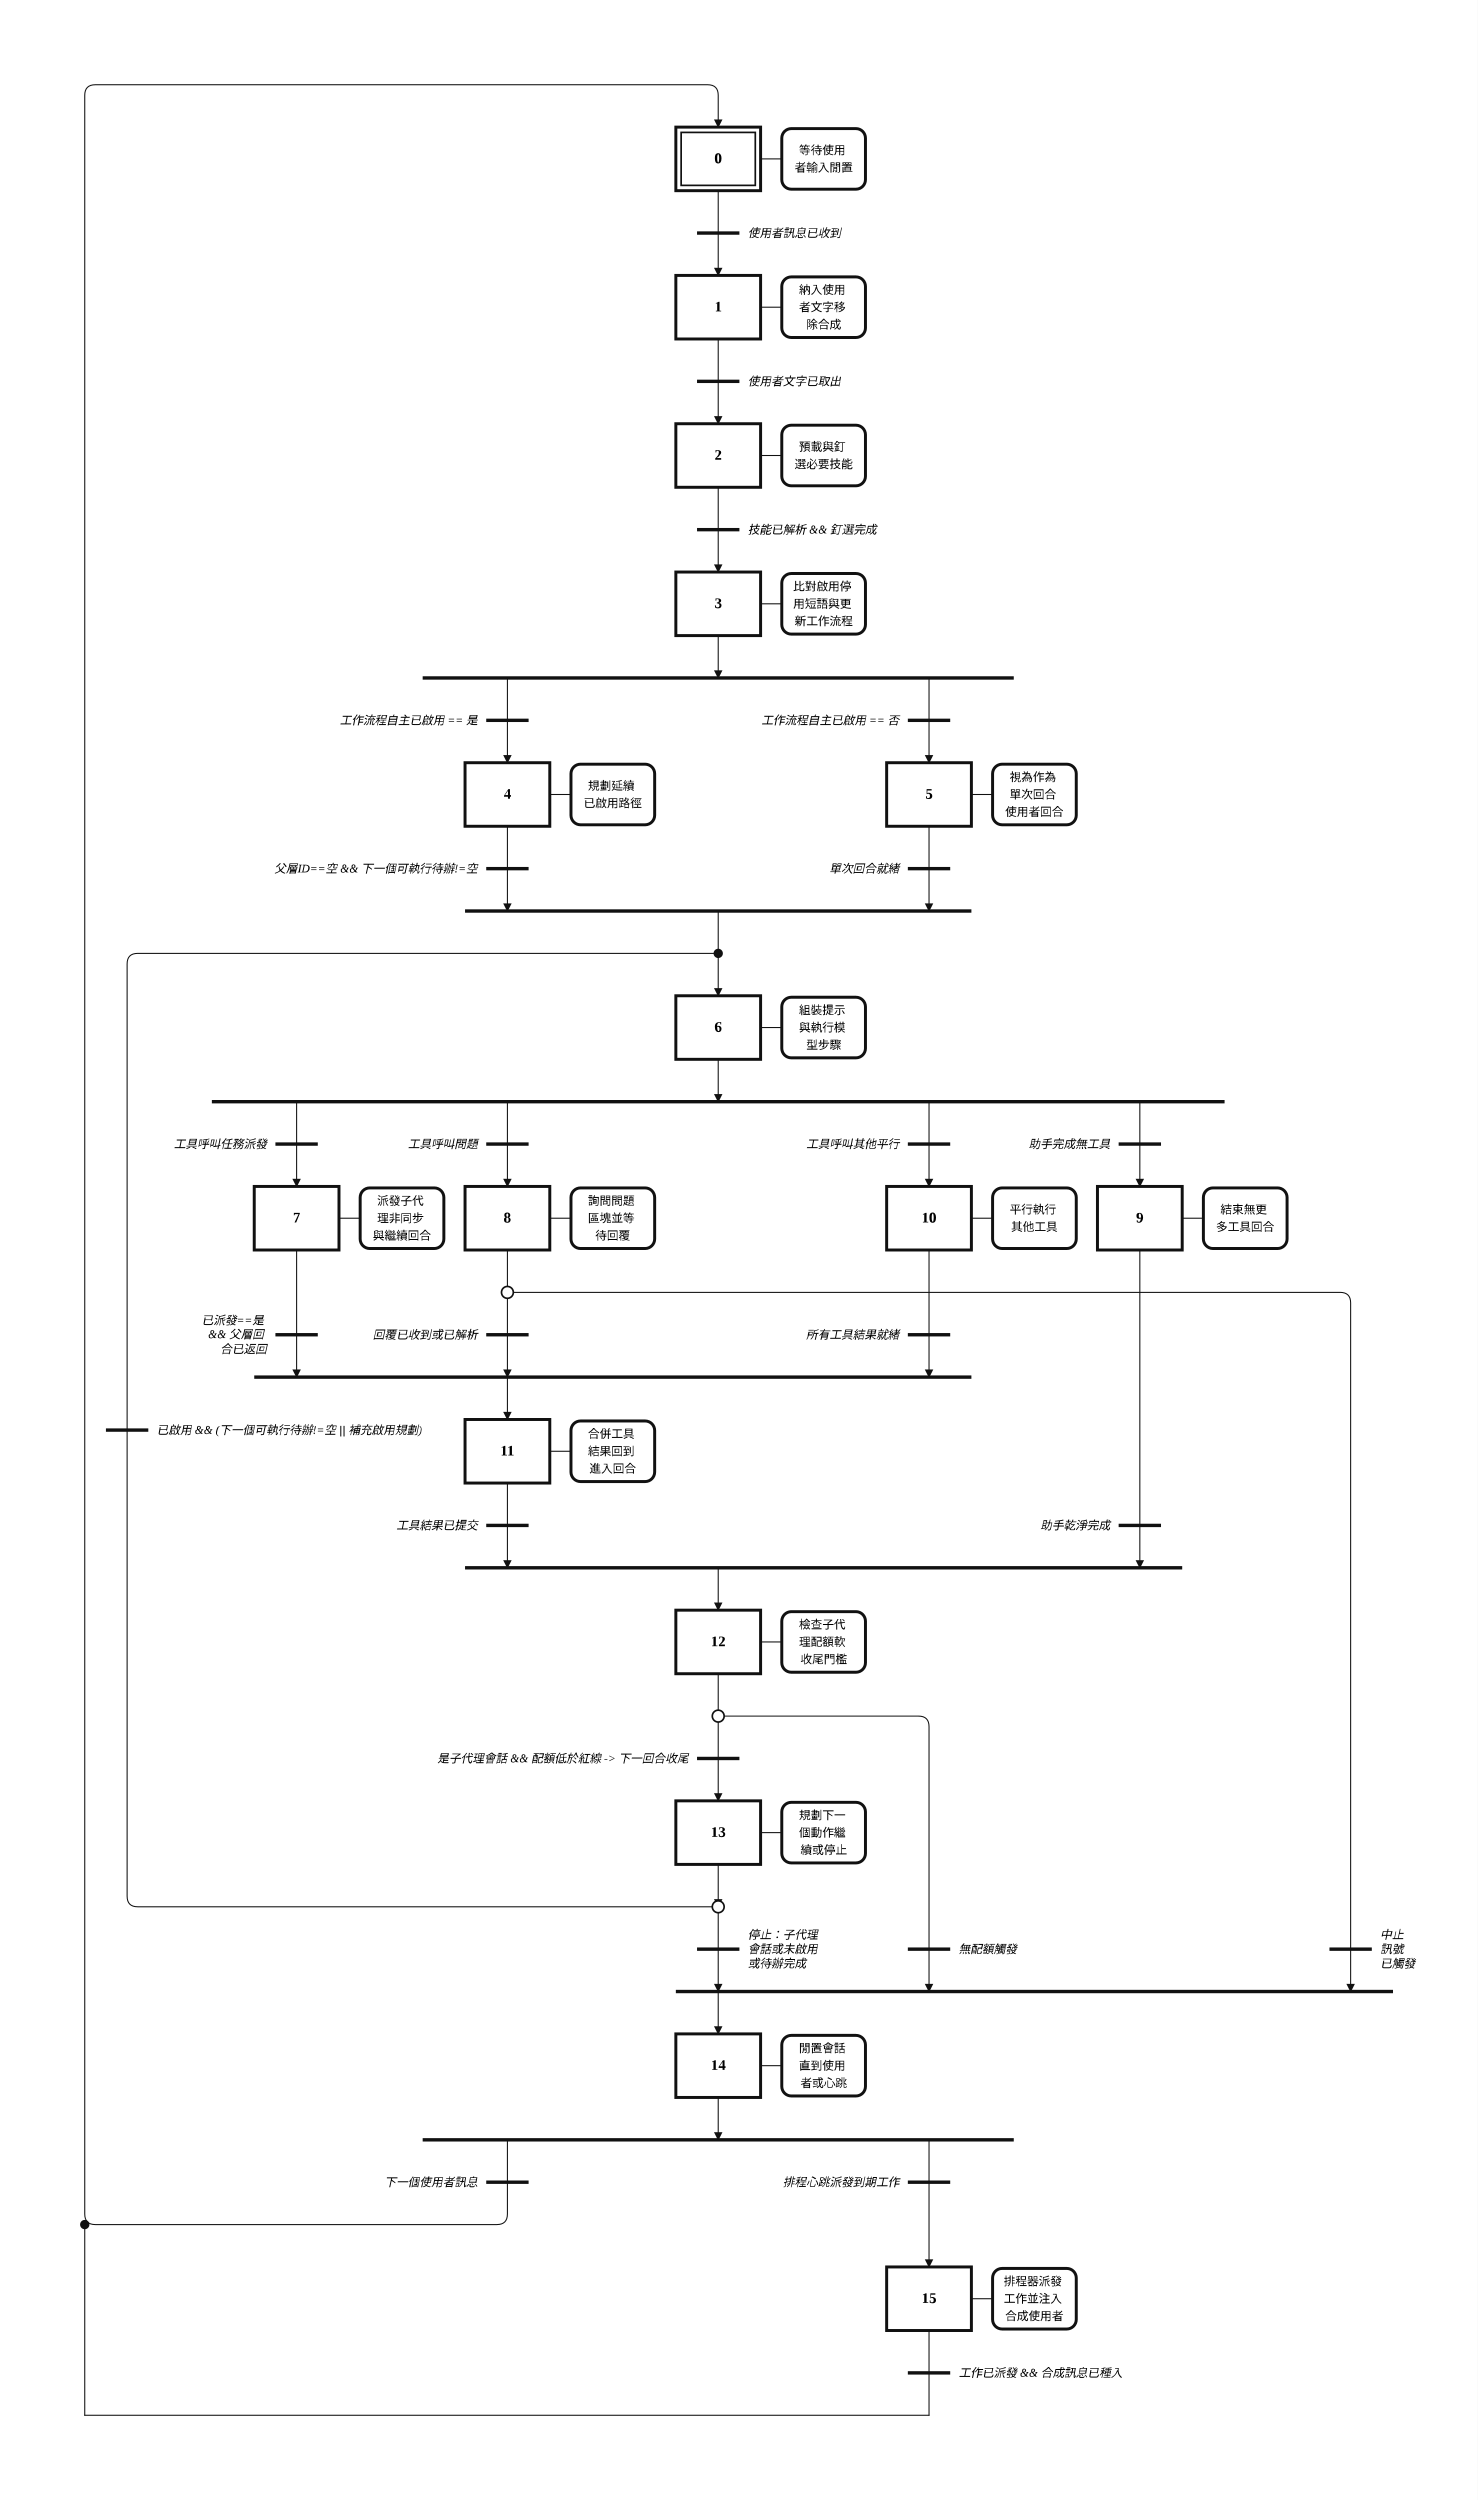
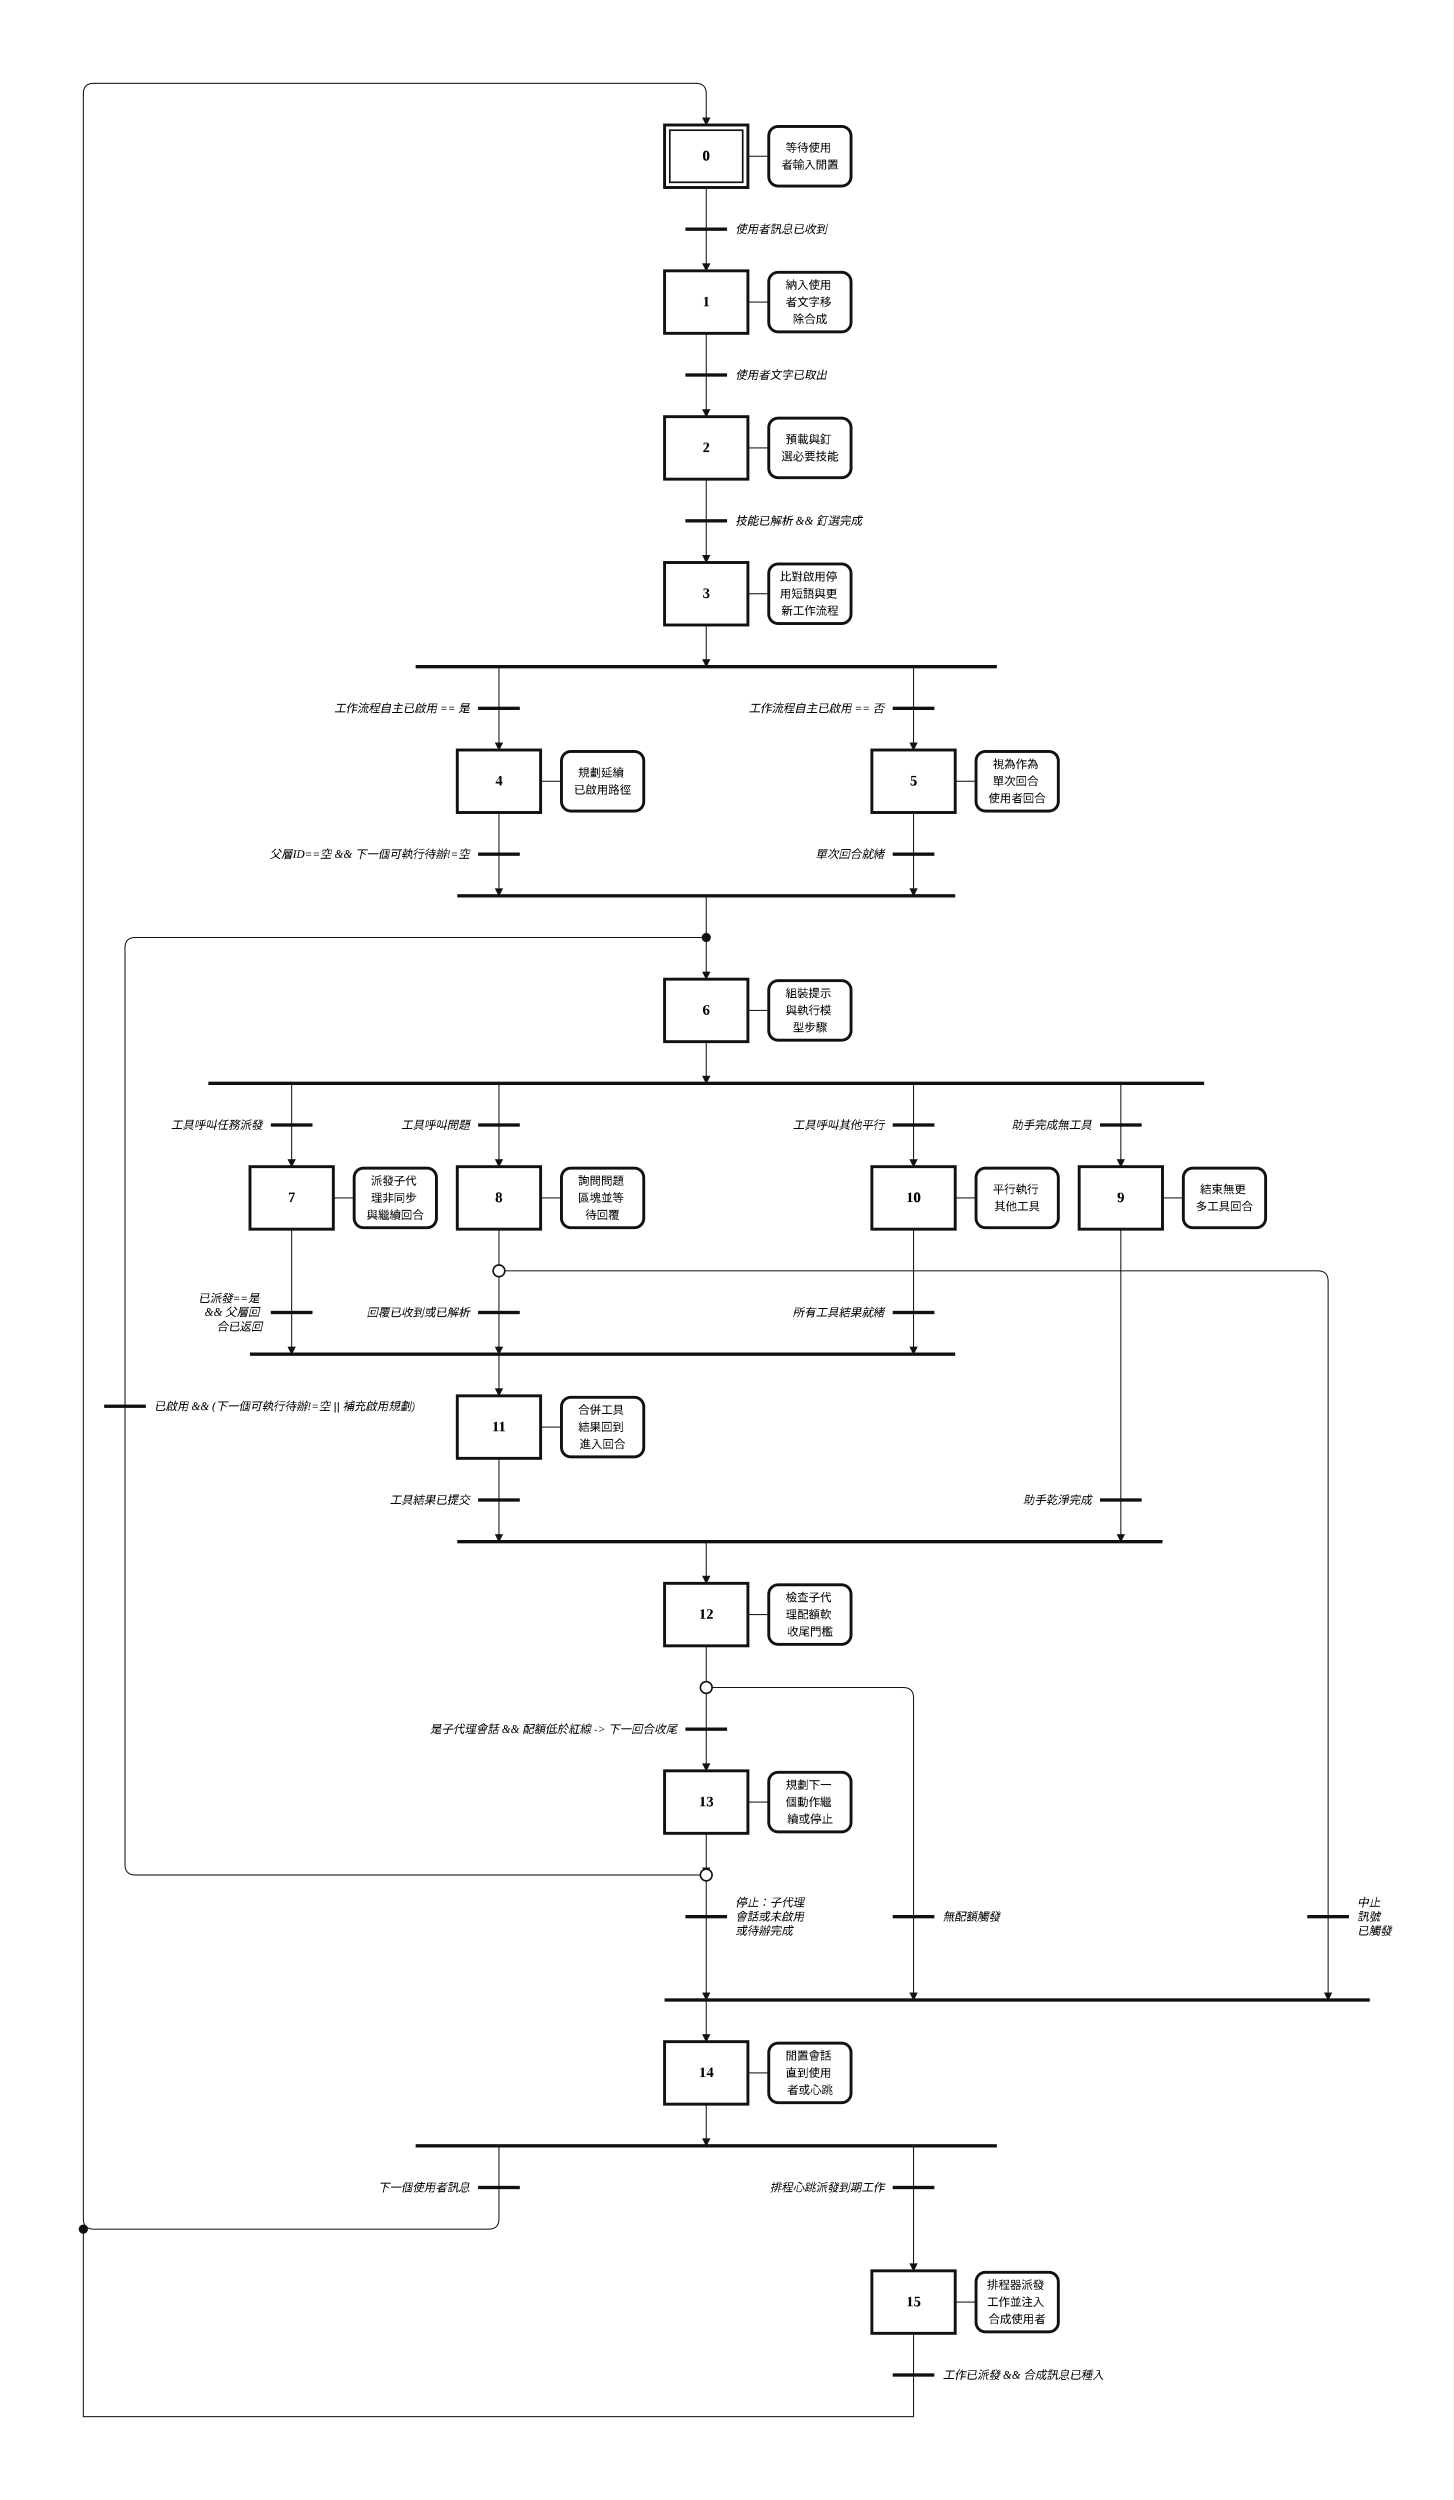
- <svg xmlns="http://www.w3.org/2000/svg" width="1395" height="2360" viewBox="-14.00 -2.00 69.75 118.00" role="img">
+ <svg xmlns="http://www.w3.org/2000/svg" width="1395" height="2400" viewBox="-14.00 -2.00 69.75 120.00" role="img">
  <style>
.step{fill:#fff;stroke:#111;stroke-width:.14}.step-inner{fill:none;stroke:#111;stroke-width:.08}
.action{fill:#fff;stroke:#111;stroke-width:.14}.gate{stroke:#111;stroke-width:.16}
.edge{fill:none;stroke:#111;stroke-width:.05;stroke-linecap:round;stroke-linejoin:round}.edge-arrow{marker-end:url(#arrow)}
.flyover-mask{stroke:#fff;stroke-width:.12;stroke-linecap:round}
.flyover{fill:none;stroke:#111;stroke-width:.05;stroke-linecap:round}
.junction{fill:#111;stroke:#111;stroke-width:0}.branch-junction{fill:#fff;stroke:#111;stroke-width:.08}
.assoc{stroke:#111;stroke-width:.05}.label{font:bold .7px 'Times New Roman', 'BiauKai', 'DFKai-SB', serif;text-anchor:middle;dominant-baseline:middle}
.action-label{font:.55px 'Times New Roman', 'BiauKai', 'DFKai-SB', serif;text-anchor:middle;dominant-baseline:middle}.gate-label{font:italic .55px 'Times New Roman', 'BiauKai', 'DFKai-SB', serif;text-anchor:start;dominant-baseline:middle}.gate-label-left{font:italic .55px 'Times New Roman', 'BiauKai', 'DFKai-SB', serif;text-anchor:end;dominant-baseline:middle}
</style>
  <defs>
    <marker id="arrow" markerWidth="0.4" markerHeight="0.4" refX="0.36" refY="0.2" orient="auto" markerUnits="userSpaceOnUse">
      <path d="M 0 0 L 0.4 0.2 L 0 0.4 z" fill="#111" />
    </marker>
  </defs>
-   <rect x="-14.00" y="-2.00" width="69.75" height="118.00" fill="white" />
-   <path class="edge edge-arrow" d="M 19.90 88.00 L 19.90 92.00" />
+   <rect x="-14.00" y="-2.00" width="69.75" height="120.00" fill="white" />
+   <path class="edge edge-arrow" d="M 19.90 88.00 L 19.90 94.00" />
  <path class="edge" d="M 19.90 7.00 L 19.90 9.00" />
  <path class="edge edge-arrow" d="M 19.90 9.00 L 19.90 11.00" />
  <path class="edge" d="M 19.90 14.00 L 19.90 16.00" />
  <path class="edge edge-arrow" d="M 19.90 16.00 L 19.90 18.00" />
  <path class="edge" d="M 19.90 21.00 L 19.90 23.00" />
  <path class="edge edge-arrow" d="M 19.90 23.00 L 19.90 25.00" />
  <path class="edge edge-arrow" d="M 19.90 28.00 L 19.90 30.00" />
  <path class="edge edge-arrow" d="M 9.95 30.00 L 9.95 34.00" />
  <path class="edge edge-arrow" d="M 29.85 30.00 L 29.85 34.00" />
  <path class="edge edge-arrow" d="M 9.95 37.00 L 9.95 41.00" />
  <path class="edge edge-arrow" d="M 19.90 41.00 L 19.90 45.00" />
  <path class="edge edge-arrow" d="M 29.85 37.00 L 29.85 41.00" />
  <path class="edge edge-arrow" d="M 19.90 48.00 L 19.90 50.00" />
  <path class="edge edge-arrow" d="M 0.00 50.00 L 0.00 54.00" />
  <path class="edge edge-arrow" d="M 9.95 50.00 L 9.95 54.00" />
  <path class="edge edge-arrow" d="M 39.80 50.00 L 39.80 54.00" />
  <path class="edge edge-arrow" d="M 29.85 50.00 L 29.85 54.00" />
  <path class="edge edge-arrow" d="M 0.00 57.00 L 0.00 63.00" />
  <path class="edge edge-arrow" d="M 9.95 63.00 L 9.95 65.00" />
  <path class="edge" d="M 9.95 57.00 L 9.95 59.00" />
  <path class="edge edge-arrow" d="M 9.95 59.00 L 9.95 63.00" />
-   <path class="edge edge-arrow" d="M 9.95 59.00 L 49.25 59.00 Q 49.75 59.00 49.75 59.50 L 49.75 92.00" />
-   <path class="edge edge-arrow" d="M 19.90 92.00 L 19.90 94.00" />
+   <path class="edge edge-arrow" d="M 9.95 59.00 L 49.25 59.00 Q 49.75 59.00 49.75 59.50 L 49.75 94.00" />
+   <path class="edge edge-arrow" d="M 19.90 94.00 L 19.90 96.00" />
  <path class="edge edge-arrow" d="M 39.80 57.00 L 39.80 72.00" />
  <path class="edge edge-arrow" d="M 19.90 72.00 L 19.90 74.00" />
  <path class="edge edge-arrow" d="M 29.85 57.00 L 29.85 63.00" />
  <path class="edge edge-arrow" d="M 9.95 68.00 L 9.95 72.00" />
  <path class="edge" d="M 19.90 77.00 L 19.90 79.00" />
  <path class="edge" d="M 19.90 79.00 L 19.90 81.00" />
  <path class="edge edge-arrow" d="M 19.90 81.00 L 19.90 83.00" />
-   <path class="edge edge-arrow" d="M 19.90 79.00 L 29.35 79.00 Q 29.85 79.00 29.85 79.50 L 29.85 92.00" />
+   <path class="edge edge-arrow" d="M 19.90 79.00 L 29.35 79.00 Q 29.85 79.00 29.85 79.50 L 29.85 94.00" />
  <path class="edge edge-arrow" d="M 19.90 86.00 L 19.90 88.00" />
  <path class="edge" d="M 19.90 88.00 L -7.50 88.00 Q -8.00 88.00 -8.00 87.50 L -8.00 43.50 Q -8.00 43.00 -7.50 43.00 L 19.90 43.00" />
-   <path class="edge edge-arrow" d="M 19.90 97.00 L 19.90 99.00" />
-   <path class="edge edge-arrow" d="M 9.95 99.00 L 9.95 102.50 Q 9.95 103.00 9.45 103.00 L -9.50 103.00 Q -10.00 103.00 -10.00 102.50 L -10.00 2.50 Q -10.00 2.00 -9.50 2.00 L 19.40 2.00 Q 19.90 2.00 19.90 2.50 L 19.90 4.00" />
-   <path class="edge edge-arrow" d="M 29.85 99.00 L 29.85 105.00" />
-   <path class="edge" d="M 29.85 108.00 L 29.85 110.00" />
+   <path class="edge edge-arrow" d="M 19.90 99.00 L 19.90 101.00" />
+   <path class="edge edge-arrow" d="M 9.95 101.00 L 9.95 104.50 Q 9.95 105.00 9.45 105.00 L -9.50 105.00 Q -10.00 105.00 -10.00 104.50 L -10.00 2.50 Q -10.00 2.00 -9.50 2.00 L 19.40 2.00 Q 19.90 2.00 19.90 2.50 L 19.90 4.00" />
+   <path class="edge edge-arrow" d="M 29.85 101.00 L 29.85 107.00" />
  <path class="edge" d="M 29.85 110.00 L 29.85 112.00" />
-   <path class="edge" d="M 29.85 112.00 L -10.00 112.00" />
-   <path class="edge" d="M -10.00 112.00 L -10.00 103.00" />
+   <path class="edge" d="M 29.85 112.00 L 29.85 114.00" />
+   <path class="edge" d="M 29.85 114.00 L -10.00 114.00" />
+   <path class="edge" d="M -10.00 114.00 L -10.00 105.00" />
  <rect class="step" x="17.90" y="4.00" width="4.00" height="3.00" />
  <rect class="step-inner" x="18.15" y="4.25" width="3.50" height="2.50" />
  <text class="label" x="19.90" y="5.50">0</text>
  <rect class="step" x="17.90" y="11.00" width="4.00" height="3.00" />
  <text class="label" x="19.90" y="12.50">1</text>
  <rect class="step" x="17.90" y="18.00" width="4.00" height="3.00" />
  <text class="label" x="19.90" y="19.50">2</text>
  <rect class="step" x="17.90" y="25.00" width="4.00" height="3.00" />
  <text class="label" x="19.90" y="26.50">3</text>
  <rect class="step" x="7.95" y="34.00" width="4.00" height="3.00" />
  <text class="label" x="9.95" y="35.50">4</text>
  <rect class="step" x="27.85" y="34.00" width="4.00" height="3.00" />
  <text class="label" x="29.85" y="35.50">5</text>
  <rect class="step" x="17.90" y="45.00" width="4.00" height="3.00" />
  <text class="label" x="19.90" y="46.50">6</text>
  <rect class="step" x="-2.00" y="54.00" width="4.00" height="3.00" />
  <text class="label" x="0.00" y="55.50">7</text>
  <rect class="step" x="7.95" y="54.00" width="4.00" height="3.00" />
  <text class="label" x="9.95" y="55.50">8</text>
  <rect class="step" x="37.80" y="54.00" width="4.00" height="3.00" />
  <text class="label" x="39.80" y="55.50">9</text>
  <rect class="step" x="27.85" y="54.00" width="4.00" height="3.00" />
  <text class="label" x="29.85" y="55.50">10</text>
  <rect class="step" x="7.95" y="65.00" width="4.00" height="3.00" />
  <text class="label" x="9.95" y="66.50">11</text>
  <rect class="step" x="17.90" y="74.00" width="4.00" height="3.00" />
  <text class="label" x="19.90" y="75.50">12</text>
  <rect class="step" x="17.90" y="83.00" width="4.00" height="3.00" />
  <text class="label" x="19.90" y="84.50">13</text>
-   <rect class="step" x="17.90" y="94.00" width="4.00" height="3.00" />
-   <text class="label" x="19.90" y="95.50">14</text>
-   <rect class="step" x="27.85" y="105.00" width="4.00" height="3.00" />
-   <text class="label" x="29.85" y="106.50">15</text>
+   <rect class="step" x="17.90" y="96.00" width="4.00" height="3.00" />
+   <text class="label" x="19.90" y="97.50">14</text>
+   <rect class="step" x="27.85" y="107.00" width="4.00" height="3.00" />
+   <text class="label" x="29.85" y="108.50">15</text>
  <line class="assoc" x1="21.90" y1="5.50" x2="22.90" y2="5.50" />
  <rect class="action" x="22.90" y="4.07" width="3.95" height="2.86" rx="0.45" ry="0.45" />
  <text class="action-label" x="24.88" y="5.09">
    <tspan x="24.88" dy="0">等待使用</tspan>
    <tspan x="24.88" dy="0.82">者輸入閒置</tspan>
  </text>
  <line class="assoc" x1="21.90" y1="12.50" x2="22.90" y2="12.50" />
  <rect class="action" x="22.90" y="11.07" width="3.95" height="2.86" rx="0.45" ry="0.45" />
  <text class="action-label" x="24.88" y="11.68">
    <tspan x="24.88" dy="0">納入使用</tspan>
    <tspan x="24.88" dy="0.82">者文字移</tspan>
    <tspan x="24.88" dy="0.82">除合成</tspan>
  </text>
  <line class="assoc" x1="21.90" y1="19.50" x2="22.90" y2="19.50" />
  <rect class="action" x="22.90" y="18.07" width="3.95" height="2.86" rx="0.45" ry="0.45" />
  <text class="action-label" x="24.88" y="19.09">
    <tspan x="24.88" dy="0">預載與釘</tspan>
    <tspan x="24.88" dy="0.82">選必要技能</tspan>
  </text>
  <line class="assoc" x1="21.90" y1="26.50" x2="22.90" y2="26.50" />
  <rect class="action" x="22.90" y="25.07" width="3.95" height="2.86" rx="0.45" ry="0.45" />
  <text class="action-label" x="24.88" y="25.68">
    <tspan x="24.88" dy="0">比對啟用停</tspan>
    <tspan x="24.88" dy="0.82">用短語與更</tspan>
    <tspan x="24.88" dy="0.82">新工作流程</tspan>
  </text>
  <line class="assoc" x1="11.95" y1="35.50" x2="12.95" y2="35.50" />
  <rect class="action" x="12.95" y="34.07" width="3.95" height="2.86" rx="0.45" ry="0.45" />
  <text class="action-label" x="14.92" y="35.09">
    <tspan x="14.92" dy="0">規劃延續</tspan>
    <tspan x="14.92" dy="0.82">已啟用路徑</tspan>
  </text>
  <line class="assoc" x1="31.85" y1="35.50" x2="32.85" y2="35.50" />
  <rect class="action" x="32.85" y="34.07" width="3.95" height="2.86" rx="0.45" ry="0.45" />
  <text class="action-label" x="34.82" y="34.68">
    <tspan x="34.82" dy="0">視為作為</tspan>
    <tspan x="34.82" dy="0.82">單次回合</tspan>
    <tspan x="34.82" dy="0.82">使用者回合</tspan>
  </text>
  <line class="assoc" x1="21.90" y1="46.50" x2="22.90" y2="46.50" />
  <rect class="action" x="22.90" y="45.07" width="3.95" height="2.86" rx="0.45" ry="0.45" />
  <text class="action-label" x="24.88" y="45.68">
    <tspan x="24.88" dy="0">組裝提示</tspan>
    <tspan x="24.88" dy="0.82">與執行模</tspan>
    <tspan x="24.88" dy="0.82">型步驟</tspan>
  </text>
  <line class="assoc" x1="2.00" y1="55.50" x2="3.00" y2="55.50" />
  <rect class="action" x="3.00" y="54.07" width="3.95" height="2.86" rx="0.45" ry="0.45" />
  <text class="action-label" x="4.97" y="54.68">
    <tspan x="4.97" dy="0">派發子代</tspan>
    <tspan x="4.97" dy="0.82">理非同步</tspan>
    <tspan x="4.97" dy="0.82">與繼續回合</tspan>
  </text>
  <line class="assoc" x1="11.95" y1="55.50" x2="12.95" y2="55.50" />
  <rect class="action" x="12.95" y="54.07" width="3.95" height="2.86" rx="0.45" ry="0.45" />
  <text class="action-label" x="14.92" y="54.68">
    <tspan x="14.92" dy="0">詢問問題</tspan>
    <tspan x="14.92" dy="0.82">區塊並等</tspan>
    <tspan x="14.92" dy="0.82">待回覆</tspan>
  </text>
  <line class="assoc" x1="41.80" y1="55.50" x2="42.80" y2="55.50" />
  <rect class="action" x="42.80" y="54.07" width="3.95" height="2.86" rx="0.45" ry="0.45" />
  <text class="action-label" x="44.77" y="55.09">
    <tspan x="44.77" dy="0">結束無更</tspan>
    <tspan x="44.77" dy="0.82">多工具回合</tspan>
  </text>
  <line class="assoc" x1="31.85" y1="55.50" x2="32.85" y2="55.50" />
  <rect class="action" x="32.85" y="54.07" width="3.95" height="2.86" rx="0.45" ry="0.45" />
  <text class="action-label" x="34.82" y="55.09">
    <tspan x="34.82" dy="0">平行執行</tspan>
    <tspan x="34.82" dy="0.82">其他工具</tspan>
  </text>
  <line class="assoc" x1="11.95" y1="66.50" x2="12.95" y2="66.50" />
  <rect class="action" x="12.95" y="65.07" width="3.95" height="2.86" rx="0.45" ry="0.45" />
  <text class="action-label" x="14.92" y="65.68">
    <tspan x="14.92" dy="0">合併工具</tspan>
    <tspan x="14.92" dy="0.82">結果回到</tspan>
    <tspan x="14.92" dy="0.82">進入回合</tspan>
  </text>
  <line class="assoc" x1="21.90" y1="75.50" x2="22.90" y2="75.50" />
  <rect class="action" x="22.90" y="74.07" width="3.95" height="2.86" rx="0.45" ry="0.45" />
  <text class="action-label" x="24.88" y="74.68">
    <tspan x="24.88" dy="0">檢查子代</tspan>
    <tspan x="24.88" dy="0.82">理配額軟</tspan>
    <tspan x="24.88" dy="0.82">收尾門檻</tspan>
  </text>
  <line class="assoc" x1="21.90" y1="84.50" x2="22.90" y2="84.50" />
  <rect class="action" x="22.90" y="83.07" width="3.95" height="2.86" rx="0.45" ry="0.45" />
  <text class="action-label" x="24.88" y="83.68">
    <tspan x="24.88" dy="0">規劃下一</tspan>
    <tspan x="24.88" dy="0.82">個動作繼</tspan>
    <tspan x="24.88" dy="0.82">續或停止</tspan>
  </text>
-   <line class="assoc" x1="21.90" y1="95.50" x2="22.90" y2="95.50" />
-   <rect class="action" x="22.90" y="94.07" width="3.95" height="2.86" rx="0.45" ry="0.45" />
-   <text class="action-label" x="24.88" y="94.68">
+   <line class="assoc" x1="21.90" y1="97.50" x2="22.90" y2="97.50" />
+   <rect class="action" x="22.90" y="96.07" width="3.95" height="2.86" rx="0.45" ry="0.45" />
+   <text class="action-label" x="24.88" y="96.68">
    <tspan x="24.88" dy="0">閒置會話</tspan>
    <tspan x="24.88" dy="0.82">直到使用</tspan>
    <tspan x="24.88" dy="0.82">者或心跳</tspan>
  </text>
-   <line class="assoc" x1="31.85" y1="106.50" x2="32.85" y2="106.50" />
-   <rect class="action" x="32.85" y="105.07" width="3.95" height="2.86" rx="0.45" ry="0.45" />
-   <text class="action-label" x="34.82" y="105.68">
+   <line class="assoc" x1="31.85" y1="108.50" x2="32.85" y2="108.50" />
+   <rect class="action" x="32.85" y="107.07" width="3.95" height="2.86" rx="0.45" ry="0.45" />
+   <text class="action-label" x="34.82" y="107.68">
    <tspan x="34.82" dy="0">排程器派發</tspan>
    <tspan x="34.82" dy="0.82">工作並注入</tspan>
    <tspan x="34.82" dy="0.82">合成使用者</tspan>
  </text>
  <line class="gate" x1="18.90" y1="9.00" x2="20.90" y2="9.00" />
  <text class="gate-label" x="21.30" y="9.00">
    <tspan x="21.30" dy="0">使用者訊息已收到</tspan>
  </text>
  <line class="gate" x1="18.90" y1="16.00" x2="20.90" y2="16.00" />
  <text class="gate-label" x="21.30" y="16.00">
    <tspan x="21.30" dy="0">使用者文字已取出</tspan>
  </text>
  <line class="gate" x1="18.90" y1="23.00" x2="20.90" y2="23.00" />
  <text class="gate-label" x="21.30" y="23.00">
    <tspan x="21.30" dy="0">技能已解析 &amp;&amp; 釘選完成</tspan>
  </text>
  <line class="gate" x1="5.95" y1="30.00" x2="33.85" y2="30.00" />
  <line class="gate" x1="7.95" y1="41.00" x2="31.85" y2="41.00" />
  <line class="gate" x1="-4.00" y1="50.00" x2="43.80" y2="50.00" />
  <line class="gate" x1="-2.00" y1="63.00" x2="31.85" y2="63.00" />
-   <line class="gate" x1="17.90" y1="92.00" x2="51.75" y2="92.00" />
+   <line class="gate" x1="17.90" y1="94.00" x2="51.75" y2="94.00" />
  <line class="gate" x1="7.95" y1="72.00" x2="41.80" y2="72.00" />
  <line class="gate" x1="18.90" y1="81.00" x2="20.90" y2="81.00" />
  <text class="gate-label-left" x="18.50" y="81.00">
    <tspan x="18.50" dy="0">是子代理會話 &amp;&amp; 配額低於紅線 -&gt; 下一回合收尾</tspan>
  </text>
  <circle class="branch-junction" cx="19.90" cy="88.00" r="0.28" />
-   <line class="gate" x1="5.95" y1="99.00" x2="33.85" y2="99.00" />
-   <line class="gate" x1="28.85" y1="110.00" x2="30.85" y2="110.00" />
-   <text class="gate-label" x="31.25" y="110.00">
+   <line class="gate" x1="5.95" y1="101.00" x2="33.85" y2="101.00" />
+   <line class="gate" x1="28.85" y1="112.00" x2="30.85" y2="112.00" />
+   <text class="gate-label" x="31.25" y="112.00">
    <tspan x="31.25" dy="0">工作已派發 &amp;&amp; 合成訊息已種入</tspan>
  </text>
  <line class="gate" x1="8.95" y1="32.00" x2="10.95" y2="32.00" />
  <text class="gate-label-left" x="8.55" y="32.00">
    <tspan x="8.55" dy="0">工作流程自主已啟用 == 是</tspan>
  </text>
  <line class="gate" x1="28.85" y1="32.00" x2="30.85" y2="32.00" />
  <text class="gate-label-left" x="28.45" y="32.00">
    <tspan x="28.45" dy="0">工作流程自主已啟用 == 否</tspan>
  </text>
  <line class="gate" x1="8.95" y1="39.00" x2="10.95" y2="39.00" />
  <text class="gate-label-left" x="8.55" y="39.00">
    <tspan x="8.55" dy="0">父層ID==空 &amp;&amp; 下一個可執行待辦!=空</tspan>
  </text>
  <line class="gate" x1="28.85" y1="39.00" x2="30.85" y2="39.00" />
  <text class="gate-label-left" x="28.45" y="39.00">
    <tspan x="28.45" dy="0">單次回合就緒</tspan>
  </text>
  <line class="gate" x1="-1.00" y1="52.00" x2="1.00" y2="52.00" />
  <text class="gate-label-left" x="-1.40" y="52.00">
    <tspan x="-1.40" dy="0">工具呼叫任務派發</tspan>
  </text>
  <line class="gate" x1="8.95" y1="52.00" x2="10.95" y2="52.00" />
  <text class="gate-label-left" x="8.55" y="52.00">
    <tspan x="8.55" dy="0">工具呼叫問題</tspan>
  </text>
  <line class="gate" x1="38.80" y1="52.00" x2="40.80" y2="52.00" />
  <text class="gate-label-left" x="38.40" y="52.00">
    <tspan x="38.40" dy="0">助手完成無工具</tspan>
  </text>
  <line class="gate" x1="28.85" y1="52.00" x2="30.85" y2="52.00" />
  <text class="gate-label-left" x="28.45" y="52.00">
    <tspan x="28.45" dy="0">工具呼叫其他平行</tspan>
  </text>
  <line class="gate" x1="-1.00" y1="61.00" x2="1.00" y2="61.00" />
  <text class="gate-label-left" x="-1.40" y="60.32">
    <tspan x="-1.40" dy="0">已派發==是</tspan>
    <tspan x="-1.40" dy="0.68">&amp;&amp; 父層回</tspan>
    <tspan x="-1.40" dy="0.68">合已返回</tspan>
  </text>
  <line class="gate" x1="8.95" y1="61.00" x2="10.95" y2="61.00" />
  <text class="gate-label-left" x="8.55" y="61.00">
    <tspan x="8.55" dy="0">回覆已收到或已解析</tspan>
  </text>
  <line class="gate" x1="48.75" y1="90.00" x2="50.75" y2="90.00" />
  <text class="gate-label" x="51.15" y="89.32">
    <tspan x="51.15" dy="0">中止</tspan>
    <tspan x="51.15" dy="0.68">訊號</tspan>
    <tspan x="51.15" dy="0.68">已觸發</tspan>
  </text>
  <line class="gate" x1="38.80" y1="70.00" x2="40.80" y2="70.00" />
  <text class="gate-label-left" x="38.40" y="70.00">
    <tspan x="38.40" dy="0">助手乾淨完成</tspan>
  </text>
  <line class="gate" x1="28.85" y1="61.00" x2="30.85" y2="61.00" />
  <text class="gate-label-left" x="28.45" y="61.00">
    <tspan x="28.45" dy="0">所有工具結果就緒</tspan>
  </text>
  <line class="gate" x1="8.95" y1="70.00" x2="10.95" y2="70.00" />
  <text class="gate-label-left" x="8.55" y="70.00">
    <tspan x="8.55" dy="0">工具結果已提交</tspan>
  </text>
  <line class="gate" x1="28.85" y1="90.00" x2="30.85" y2="90.00" />
  <text class="gate-label" x="31.25" y="90.00">
    <tspan x="31.25" dy="0">無配額觸發</tspan>
  </text>
  <line class="gate" x1="-9.00" y1="65.50" x2="-7.00" y2="65.50" />
  <text class="gate-label" x="-6.60" y="65.50">
    <tspan x="-6.60" dy="0">已啟用 &amp;&amp; (下一個可執行待辦!=空 || 補充啟用規劃)</tspan>
  </text>
  <line class="gate" x1="18.90" y1="90.00" x2="20.90" y2="90.00" />
  <text class="gate-label" x="21.30" y="89.32">
    <tspan x="21.30" dy="0">停止：子代理</tspan>
    <tspan x="21.30" dy="0.68">會話或未啟用</tspan>
    <tspan x="21.30" dy="0.68">或待辦完成</tspan>
  </text>
-   <line class="gate" x1="8.95" y1="101.00" x2="10.95" y2="101.00" />
-   <text class="gate-label-left" x="8.55" y="101.00">
+   <line class="gate" x1="8.95" y1="103.00" x2="10.95" y2="103.00" />
+   <text class="gate-label-left" x="8.55" y="103.00">
    <tspan x="8.55" dy="0">下一個使用者訊息</tspan>
  </text>
-   <line class="gate" x1="28.85" y1="101.00" x2="30.85" y2="101.00" />
-   <text class="gate-label-left" x="28.45" y="101.00">
+   <line class="gate" x1="28.85" y1="103.00" x2="30.85" y2="103.00" />
+   <text class="gate-label-left" x="28.45" y="103.00">
    <tspan x="28.45" dy="0">排程心跳派發到期工作</tspan>
  </text>
  <circle class="junction" cx="19.90" cy="43.00" r="0.22" />
-   <circle class="junction" cx="-10.00" cy="103.00" r="0.22" />
+   <circle class="junction" cx="-10.00" cy="105.00" r="0.22" />
  <circle class="branch-junction" cx="9.95" cy="59.00" r="0.28" />
  <circle class="branch-junction" cx="19.90" cy="79.00" r="0.28" />
</svg>
